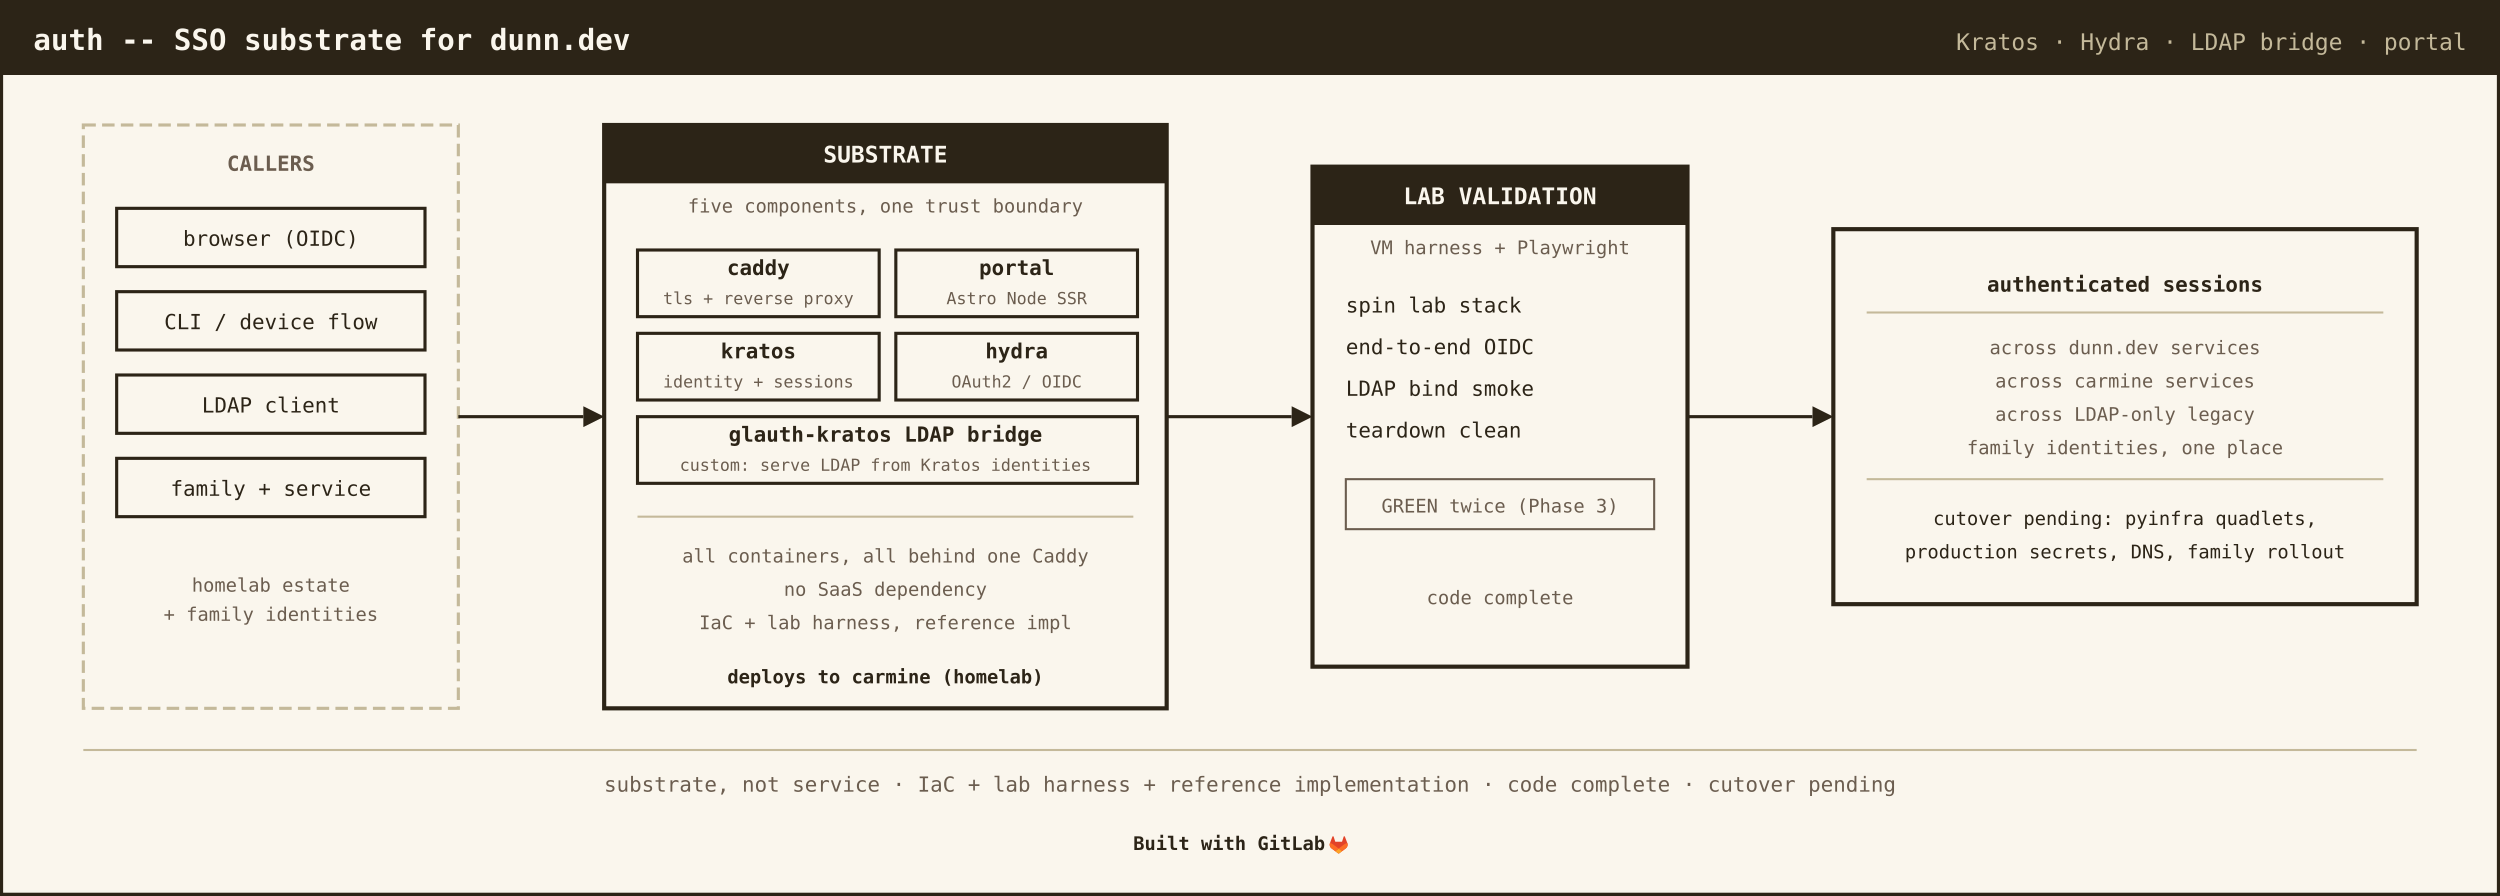
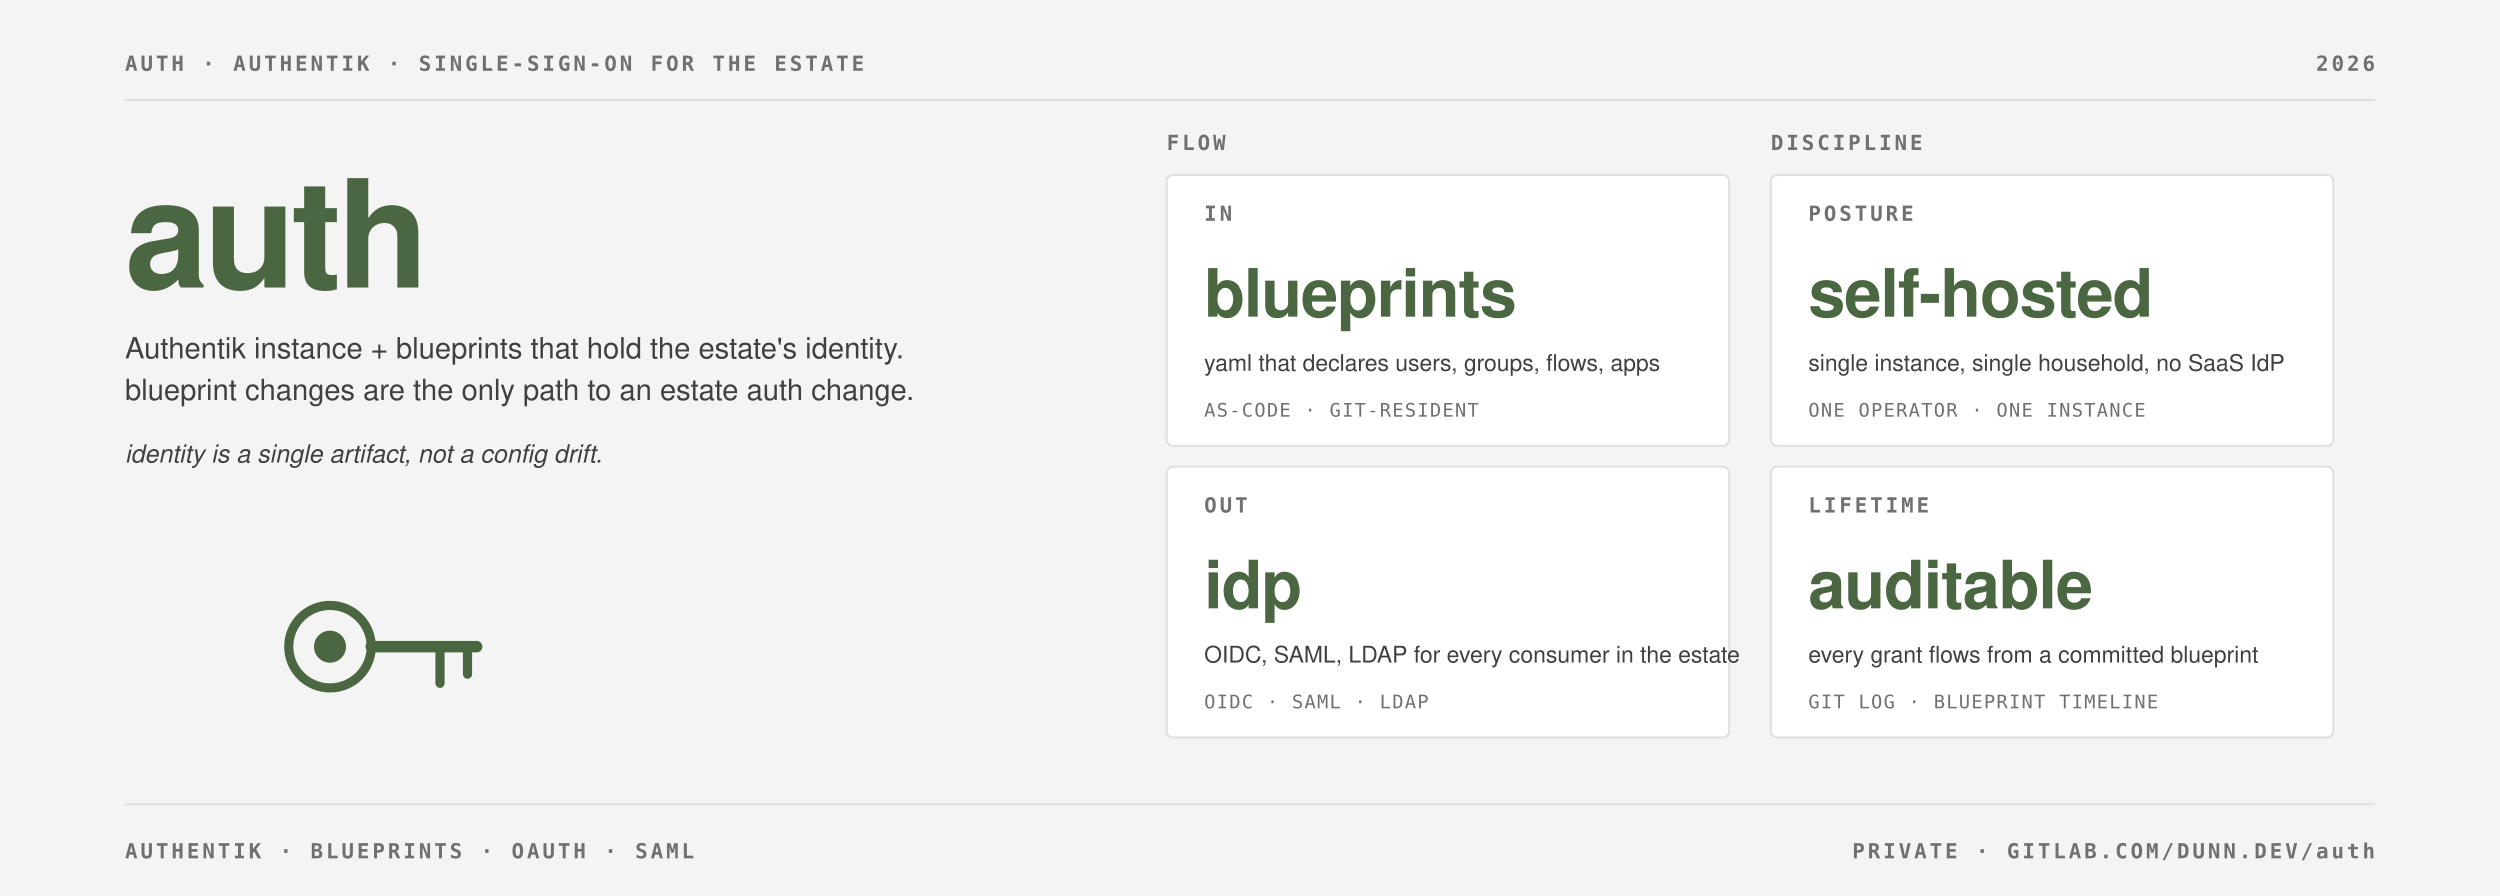
- <svg xmlns="http://www.w3.org/2000/svg" viewBox="0 0 1200 430">
-   <rect x="0" y="0" width="1200" height="430" fill="#faf6ed" stroke="#2c2417" stroke-width="3" />
-   <rect x="0" y="0" width="1200" height="36" fill="#2c2417" />
-   <text x="16" y="24" font-family="'IBM Plex Mono', monospace" font-size="14" fill="#faf6ed" font-weight="bold">auth -- SSO substrate for dunn.dev</text>
-   <text x="1184" y="24" font-family="'IBM Plex Mono', monospace" font-size="11" fill="#c4b99a" text-anchor="end">Kratos · Hydra · LDAP bridge · portal</text>
-   <rect x="40" y="60" width="180" height="280" fill="none" stroke="#c4b99a" stroke-width="1.5" stroke-dasharray="6,3" />
-   <text x="130" y="82" font-family="'IBM Plex Mono', monospace" font-size="10" fill="#6b5d4f" text-anchor="middle" font-weight="bold">CALLERS</text>
-   <rect x="56" y="100" width="148" height="28" fill="none" stroke="#2c2417" stroke-width="1.5" />
-   <text x="130" y="118" font-family="'IBM Plex Mono', monospace" font-size="10" fill="#2c2417" text-anchor="middle">browser (OIDC)</text>
-   <rect x="56" y="140" width="148" height="28" fill="none" stroke="#2c2417" stroke-width="1.5" />
-   <text x="130" y="158" font-family="'IBM Plex Mono', monospace" font-size="10" fill="#2c2417" text-anchor="middle">CLI / device flow</text>
-   <rect x="56" y="180" width="148" height="28" fill="none" stroke="#2c2417" stroke-width="1.5" />
-   <text x="130" y="198" font-family="'IBM Plex Mono', monospace" font-size="10" fill="#2c2417" text-anchor="middle">LDAP client</text>
-   <rect x="56" y="220" width="148" height="28" fill="none" stroke="#2c2417" stroke-width="1.5" />
-   <text x="130" y="238" font-family="'IBM Plex Mono', monospace" font-size="10" fill="#2c2417" text-anchor="middle">family + service</text>
-   <text x="130" y="284" font-family="'IBM Plex Mono', monospace" font-size="9" fill="#6b5d4f" text-anchor="middle">homelab estate</text>
-   <text x="130" y="298" font-family="'IBM Plex Mono', monospace" font-size="9" fill="#6b5d4f" text-anchor="middle">+ family identities</text>
-   <line x1="220" y1="200" x2="280" y2="200" stroke="#2c2417" stroke-width="1.5" />
-   <polygon points="280,195 290,200 280,205" fill="#2c2417" />
-   <rect x="290" y="60" width="270" height="280" fill="none" stroke="#2c2417" stroke-width="2" />
-   <rect x="290" y="60" width="270" height="28" fill="#2c2417" />
-   <text x="425" y="78" font-family="'IBM Plex Mono', monospace" font-size="11" fill="#faf6ed" text-anchor="middle" font-weight="bold">SUBSTRATE</text>
-   <text x="425" y="102" font-family="'IBM Plex Mono', monospace" font-size="9" fill="#6b5d4f" text-anchor="middle">five components, one trust boundary</text>
-   <rect x="306" y="120" width="116" height="32" fill="none" stroke="#2c2417" stroke-width="1.5" />
-   <text x="364" y="132" font-family="'IBM Plex Mono', monospace" font-size="10" fill="#2c2417" text-anchor="middle" font-weight="bold">caddy</text>
-   <text x="364" y="146" font-family="'IBM Plex Mono', monospace" font-size="8" fill="#6b5d4f" text-anchor="middle">tls + reverse proxy</text>
-   <rect x="430" y="120" width="116" height="32" fill="none" stroke="#2c2417" stroke-width="1.5" />
-   <text x="488" y="132" font-family="'IBM Plex Mono', monospace" font-size="10" fill="#2c2417" text-anchor="middle" font-weight="bold">portal</text>
-   <text x="488" y="146" font-family="'IBM Plex Mono', monospace" font-size="8" fill="#6b5d4f" text-anchor="middle">Astro Node SSR</text>
-   <rect x="306" y="160" width="116" height="32" fill="none" stroke="#2c2417" stroke-width="1.5" />
-   <text x="364" y="172" font-family="'IBM Plex Mono', monospace" font-size="10" fill="#2c2417" text-anchor="middle" font-weight="bold">kratos</text>
-   <text x="364" y="186" font-family="'IBM Plex Mono', monospace" font-size="8" fill="#6b5d4f" text-anchor="middle">identity + sessions</text>
-   <rect x="430" y="160" width="116" height="32" fill="none" stroke="#2c2417" stroke-width="1.5" />
-   <text x="488" y="172" font-family="'IBM Plex Mono', monospace" font-size="10" fill="#2c2417" text-anchor="middle" font-weight="bold">hydra</text>
-   <text x="488" y="186" font-family="'IBM Plex Mono', monospace" font-size="8" fill="#6b5d4f" text-anchor="middle">OAuth2 / OIDC</text>
-   <rect x="306" y="200" width="240" height="32" fill="none" stroke="#2c2417" stroke-width="1.5" />
-   <text x="425" y="212" font-family="'IBM Plex Mono', monospace" font-size="10" fill="#2c2417" text-anchor="middle" font-weight="bold">glauth-kratos LDAP bridge</text>
-   <text x="425" y="226" font-family="'IBM Plex Mono', monospace" font-size="8" fill="#6b5d4f" text-anchor="middle">custom: serve LDAP from Kratos identities</text>
-   <line x1="306" y1="248" x2="544" y2="248" stroke="#c4b99a" stroke-width="1" />
-   <text x="425" y="270" font-family="'IBM Plex Mono', monospace" font-size="9" fill="#6b5d4f" text-anchor="middle">all containers, all behind one Caddy</text>
-   <text x="425" y="286" font-family="'IBM Plex Mono', monospace" font-size="9" fill="#6b5d4f" text-anchor="middle">no SaaS dependency</text>
-   <text x="425" y="302" font-family="'IBM Plex Mono', monospace" font-size="9" fill="#6b5d4f" text-anchor="middle">IaC + lab harness, reference impl</text>
-   <text x="425" y="328" font-family="'IBM Plex Mono', monospace" font-size="9" fill="#2c2417" text-anchor="middle" font-weight="bold">deploys to carmine (homelab)</text>
-   <line x1="560" y1="200" x2="620" y2="200" stroke="#2c2417" stroke-width="1.5" />
-   <polygon points="620,195 630,200 620,205" fill="#2c2417" />
-   <rect x="630" y="80" width="180" height="240" fill="none" stroke="#2c2417" stroke-width="2" />
-   <rect x="630" y="80" width="180" height="28" fill="#2c2417" />
-   <text x="720" y="98" font-family="'IBM Plex Mono', monospace" font-size="11" fill="#faf6ed" text-anchor="middle" font-weight="bold">LAB VALIDATION</text>
-   <text x="720" y="122" font-family="'IBM Plex Mono', monospace" font-size="9" fill="#6b5d4f" text-anchor="middle">VM harness + Playwright</text>
-   <text x="646" y="150" font-family="'IBM Plex Mono', monospace" font-size="10" fill="#2c2417">spin lab stack</text>
-   <text x="646" y="170" font-family="'IBM Plex Mono', monospace" font-size="10" fill="#2c2417">end-to-end OIDC</text>
-   <text x="646" y="190" font-family="'IBM Plex Mono', monospace" font-size="10" fill="#2c2417">LDAP bind smoke</text>
-   <text x="646" y="210" font-family="'IBM Plex Mono', monospace" font-size="10" fill="#2c2417">teardown clean</text>
-   <rect x="646" y="230" width="148" height="24" fill="none" stroke="#6b5d4f" stroke-width="1" />
-   <text x="720" y="246" font-family="'IBM Plex Mono', monospace" font-size="9" fill="#6b5d4f" text-anchor="middle">GREEN twice (Phase 3)</text>
-   <text x="720" y="290" font-family="'IBM Plex Mono', monospace" font-size="9" fill="#6b5d4f" text-anchor="middle">code complete</text>
-   <line x1="810" y1="200" x2="870" y2="200" stroke="#2c2417" stroke-width="1.5" />
-   <polygon points="870,195 880,200 870,205" fill="#2c2417" />
-   <rect x="880" y="110" width="280" height="180" fill="none" stroke="#2c2417" stroke-width="2" />
-   <text x="1020" y="140" font-family="'IBM Plex Mono', monospace" font-size="10" fill="#2c2417" text-anchor="middle" font-weight="bold">authenticated sessions</text>
-   <line x1="896" y1="150" x2="1144" y2="150" stroke="#c4b99a" stroke-width="1" />
-   <text x="1020" y="170" font-family="'IBM Plex Mono', monospace" font-size="9" fill="#6b5d4f" text-anchor="middle">across dunn.dev services</text>
-   <text x="1020" y="186" font-family="'IBM Plex Mono', monospace" font-size="9" fill="#6b5d4f" text-anchor="middle">across carmine services</text>
-   <text x="1020" y="202" font-family="'IBM Plex Mono', monospace" font-size="9" fill="#6b5d4f" text-anchor="middle">across LDAP-only legacy</text>
-   <text x="1020" y="218" font-family="'IBM Plex Mono', monospace" font-size="9" fill="#6b5d4f" text-anchor="middle">family identities, one place</text>
-   <line x1="896" y1="230" x2="1144" y2="230" stroke="#c4b99a" stroke-width="1" />
-   <text x="1020" y="252" font-family="'IBM Plex Mono', monospace" font-size="9" fill="#2c2417" text-anchor="middle">cutover pending: pyinfra quadlets,</text>
-   <text x="1020" y="268" font-family="'IBM Plex Mono', monospace" font-size="9" fill="#2c2417" text-anchor="middle">production secrets, DNS, family rollout</text>
-   <line x1="40" y1="360" x2="1160" y2="360" stroke="#c4b99a" stroke-width="1" />
-   <text x="600" y="380" font-family="'IBM Plex Mono', monospace" font-size="10" fill="#6b5d4f" text-anchor="middle">substrate, not service · IaC + lab harness + reference implementation · code complete · cutover pending</text>
-   <text x="590" y="408" text-anchor="middle" fill="#2c2417" font-family="'IBM Plex Mono', monospace" font-size="9" font-weight="600">Built with GitLab</text>
-   <g transform="translate(634, 397) scale(0.045)">
-     <path d="M282.83,170.73l-.27-.69-26.14-68.22a6.81,6.81,0,0,0-2.69-3.24,7,7,0,0,0-8,.43,7,7,0,0,0-2.32,3.52l-17.65,54H154.29l-17.65-54A6.86,6.86,0,0,0,134.32,99a7,7,0,0,0-8-.43,6.87,6.87,0,0,0-2.69,3.24L97.44,170l-.26.69a48.54,48.54,0,0,0,16.1,56.1l.09.07.24.17,39.82,29.82,19.7,14.91,12,9.06a8.07,8.07,0,0,0,9.76,0l12-9.06,19.7-14.91,40.06-30,.1-.08A48.56,48.56,0,0,0,282.83,170.73Z" fill="#E24329" />
-     <path d="M282.83,170.73l-.27-.69a88.3,88.3,0,0,0-35.15,15.8L190,229.25c19.55,14.79,36.57,27.64,36.57,27.64l40.06-30,.1-.08A48.56,48.56,0,0,0,282.83,170.73Z" fill="#FC6D26" />
-     <path d="M153.43,256.89l19.7,14.91,12,9.06a8.07,8.07,0,0,0,9.76,0l12-9.06,19.7-14.91S209.55,244,190,229.25C170.45,244,153.43,256.89,153.43,256.89Z" fill="#FCA326" />
-     <path d="M132.58,185.84A88.19,88.19,0,0,0,97.44,170l-.26.69a48.54,48.54,0,0,0,16.1,56.1l.09.07.24.17,39.82,29.82s17-12.85,36.57-27.64Z" fill="#FC6D26" />
+ <svg xmlns="http://www.w3.org/2000/svg" viewBox="0 0 1200 430" width="1200" height="430" font-family="IBM Plex Sans, Helvetica, Arial, sans-serif" role="img" aria-label="auth hero: Authentik identity provider for the dunn.dev estate.">
+   <rect x="0" y="0" width="1200" height="430" fill="#f4f4f4" />
+   <g font-family="IBM Plex Sans, Helvetica, Arial, sans-serif">
+     <text x="60" y="34" font-size="10" font-weight="600" font-family="IBM Plex Mono, Menlo, monospace" fill="#707070" letter-spacing="1.4">AUTH · AUTHENTIK · SINGLE-SIGN-ON FOR THE ESTATE</text>
+     <text x="1140" y="34" text-anchor="end" font-size="10" font-weight="600" font-family="IBM Plex Mono, Menlo, monospace" fill="#707070" letter-spacing="1.4">2026</text>
+     <line x1="60" y1="48" x2="1140" y2="48" stroke="#e0e0e0" stroke-width="1" />
+     <text x="60" y="138" font-size="72" font-weight="700" fill="#4a6741" letter-spacing="-2">auth</text>
+     <text x="60" y="172" font-size="14" fill="#404040">Authentik instance + blueprints that hold the estate's identity.</text>
+     <text x="60" y="192" font-size="14" fill="#404040">blueprint changes are the only path to an estate auth change.</text>
+     <text x="60" y="222" font-size="12" font-style="italic" fill="#404040">identity is a single artifact, not a config drift.</text>
+     <g transform="translate(110 240) scale(2.2)" stroke="#4a6741" fill="none" stroke-linecap="round">
+       <circle cx="22" cy="32" r="9" stroke-width="2" />
+       <circle cx="22" cy="32" r="3" fill="#4a6741" />
+       <line x1="31" y1="32" x2="54" y2="32" stroke-width="2.5" />
+       <line x1="46" y1="32" x2="46" y2="40" stroke-width="2" />
+       <line x1="52" y1="32" x2="52" y2="38" stroke-width="2" />
+     </g>
+     <text x="560" y="72" font-size="10" font-weight="700" font-family="IBM Plex Mono, Menlo, monospace" fill="#707070" letter-spacing="1.4">FLOW</text>
+     <text x="850" y="72" font-size="10" font-weight="700" font-family="IBM Plex Mono, Menlo, monospace" fill="#707070" letter-spacing="1.4">DISCIPLINE</text>
+     <rect x="560" y="84" width="270" height="130" rx="3" fill="#ffffff" stroke="#e0e0e0" stroke-width="1" />
+     <text x="578" y="106" font-size="10" font-weight="700" font-family="IBM Plex Mono, Menlo, monospace" fill="#707070" letter-spacing="1.4">IN</text>
+     <text x="578" y="152" font-size="32" font-weight="700" fill="#4a6741" letter-spacing="-0.5">blueprints</text>
+     <text x="578" y="178" font-size="11" fill="#404040">yaml that declares users, groups, flows, apps</text>
+     <text x="578" y="200" font-size="9" font-family="IBM Plex Mono, Menlo, monospace" fill="#707070" letter-spacing="0.6">AS-CODE · GIT-RESIDENT</text>
+     <rect x="850" y="84" width="270" height="130" rx="3" fill="#ffffff" stroke="#e0e0e0" stroke-width="1" />
+     <text x="868" y="106" font-size="10" font-weight="700" font-family="IBM Plex Mono, Menlo, monospace" fill="#707070" letter-spacing="1.4">POSTURE</text>
+     <text x="868" y="152" font-size="32" font-weight="700" fill="#4a6741" letter-spacing="-0.5">self-hosted</text>
+     <text x="868" y="178" font-size="11" fill="#404040">single instance, single household, no SaaS IdP</text>
+     <text x="868" y="200" font-size="9" font-family="IBM Plex Mono, Menlo, monospace" fill="#707070" letter-spacing="0.6">ONE OPERATOR · ONE INSTANCE</text>
+     <rect x="560" y="224" width="270" height="130" rx="3" fill="#ffffff" stroke="#e0e0e0" stroke-width="1" />
+     <text x="578" y="246" font-size="10" font-weight="700" font-family="IBM Plex Mono, Menlo, monospace" fill="#707070" letter-spacing="1.4">OUT</text>
+     <text x="578" y="292" font-size="32" font-weight="700" fill="#4a6741" letter-spacing="-0.5">idp</text>
+     <text x="578" y="318" font-size="11" fill="#404040">OIDC, SAML, LDAP for every consumer in the estate</text>
+     <text x="578" y="340" font-size="9" font-family="IBM Plex Mono, Menlo, monospace" fill="#707070" letter-spacing="0.6">OIDC · SAML · LDAP</text>
+     <rect x="850" y="224" width="270" height="130" rx="3" fill="#ffffff" stroke="#e0e0e0" stroke-width="1" />
+     <text x="868" y="246" font-size="10" font-weight="700" font-family="IBM Plex Mono, Menlo, monospace" fill="#707070" letter-spacing="1.4">LIFETIME</text>
+     <text x="868" y="292" font-size="32" font-weight="700" fill="#4a6741" letter-spacing="-0.5">auditable</text>
+     <text x="868" y="318" font-size="11" fill="#404040">every grant flows from a committed blueprint</text>
+     <text x="868" y="340" font-size="9" font-family="IBM Plex Mono, Menlo, monospace" fill="#707070" letter-spacing="0.6">GIT LOG · BLUEPRINT TIMELINE</text>
+     <line x1="60" y1="386" x2="1140" y2="386" stroke="#e0e0e0" stroke-width="1" />
+     <text x="60" y="412" font-size="10" font-weight="600" font-family="IBM Plex Mono, Menlo, monospace" fill="#707070" letter-spacing="1.4">AUTHENTIK · BLUEPRINTS · OAUTH · SAML</text>
+     <text x="1140" y="412" text-anchor="end" font-size="10" font-weight="600" font-family="IBM Plex Mono, Menlo, monospace" fill="#707070" letter-spacing="1.4">PRIVATE · GITLAB.COM/DUNN.DEV/auth</text>
  </g>
</svg>
